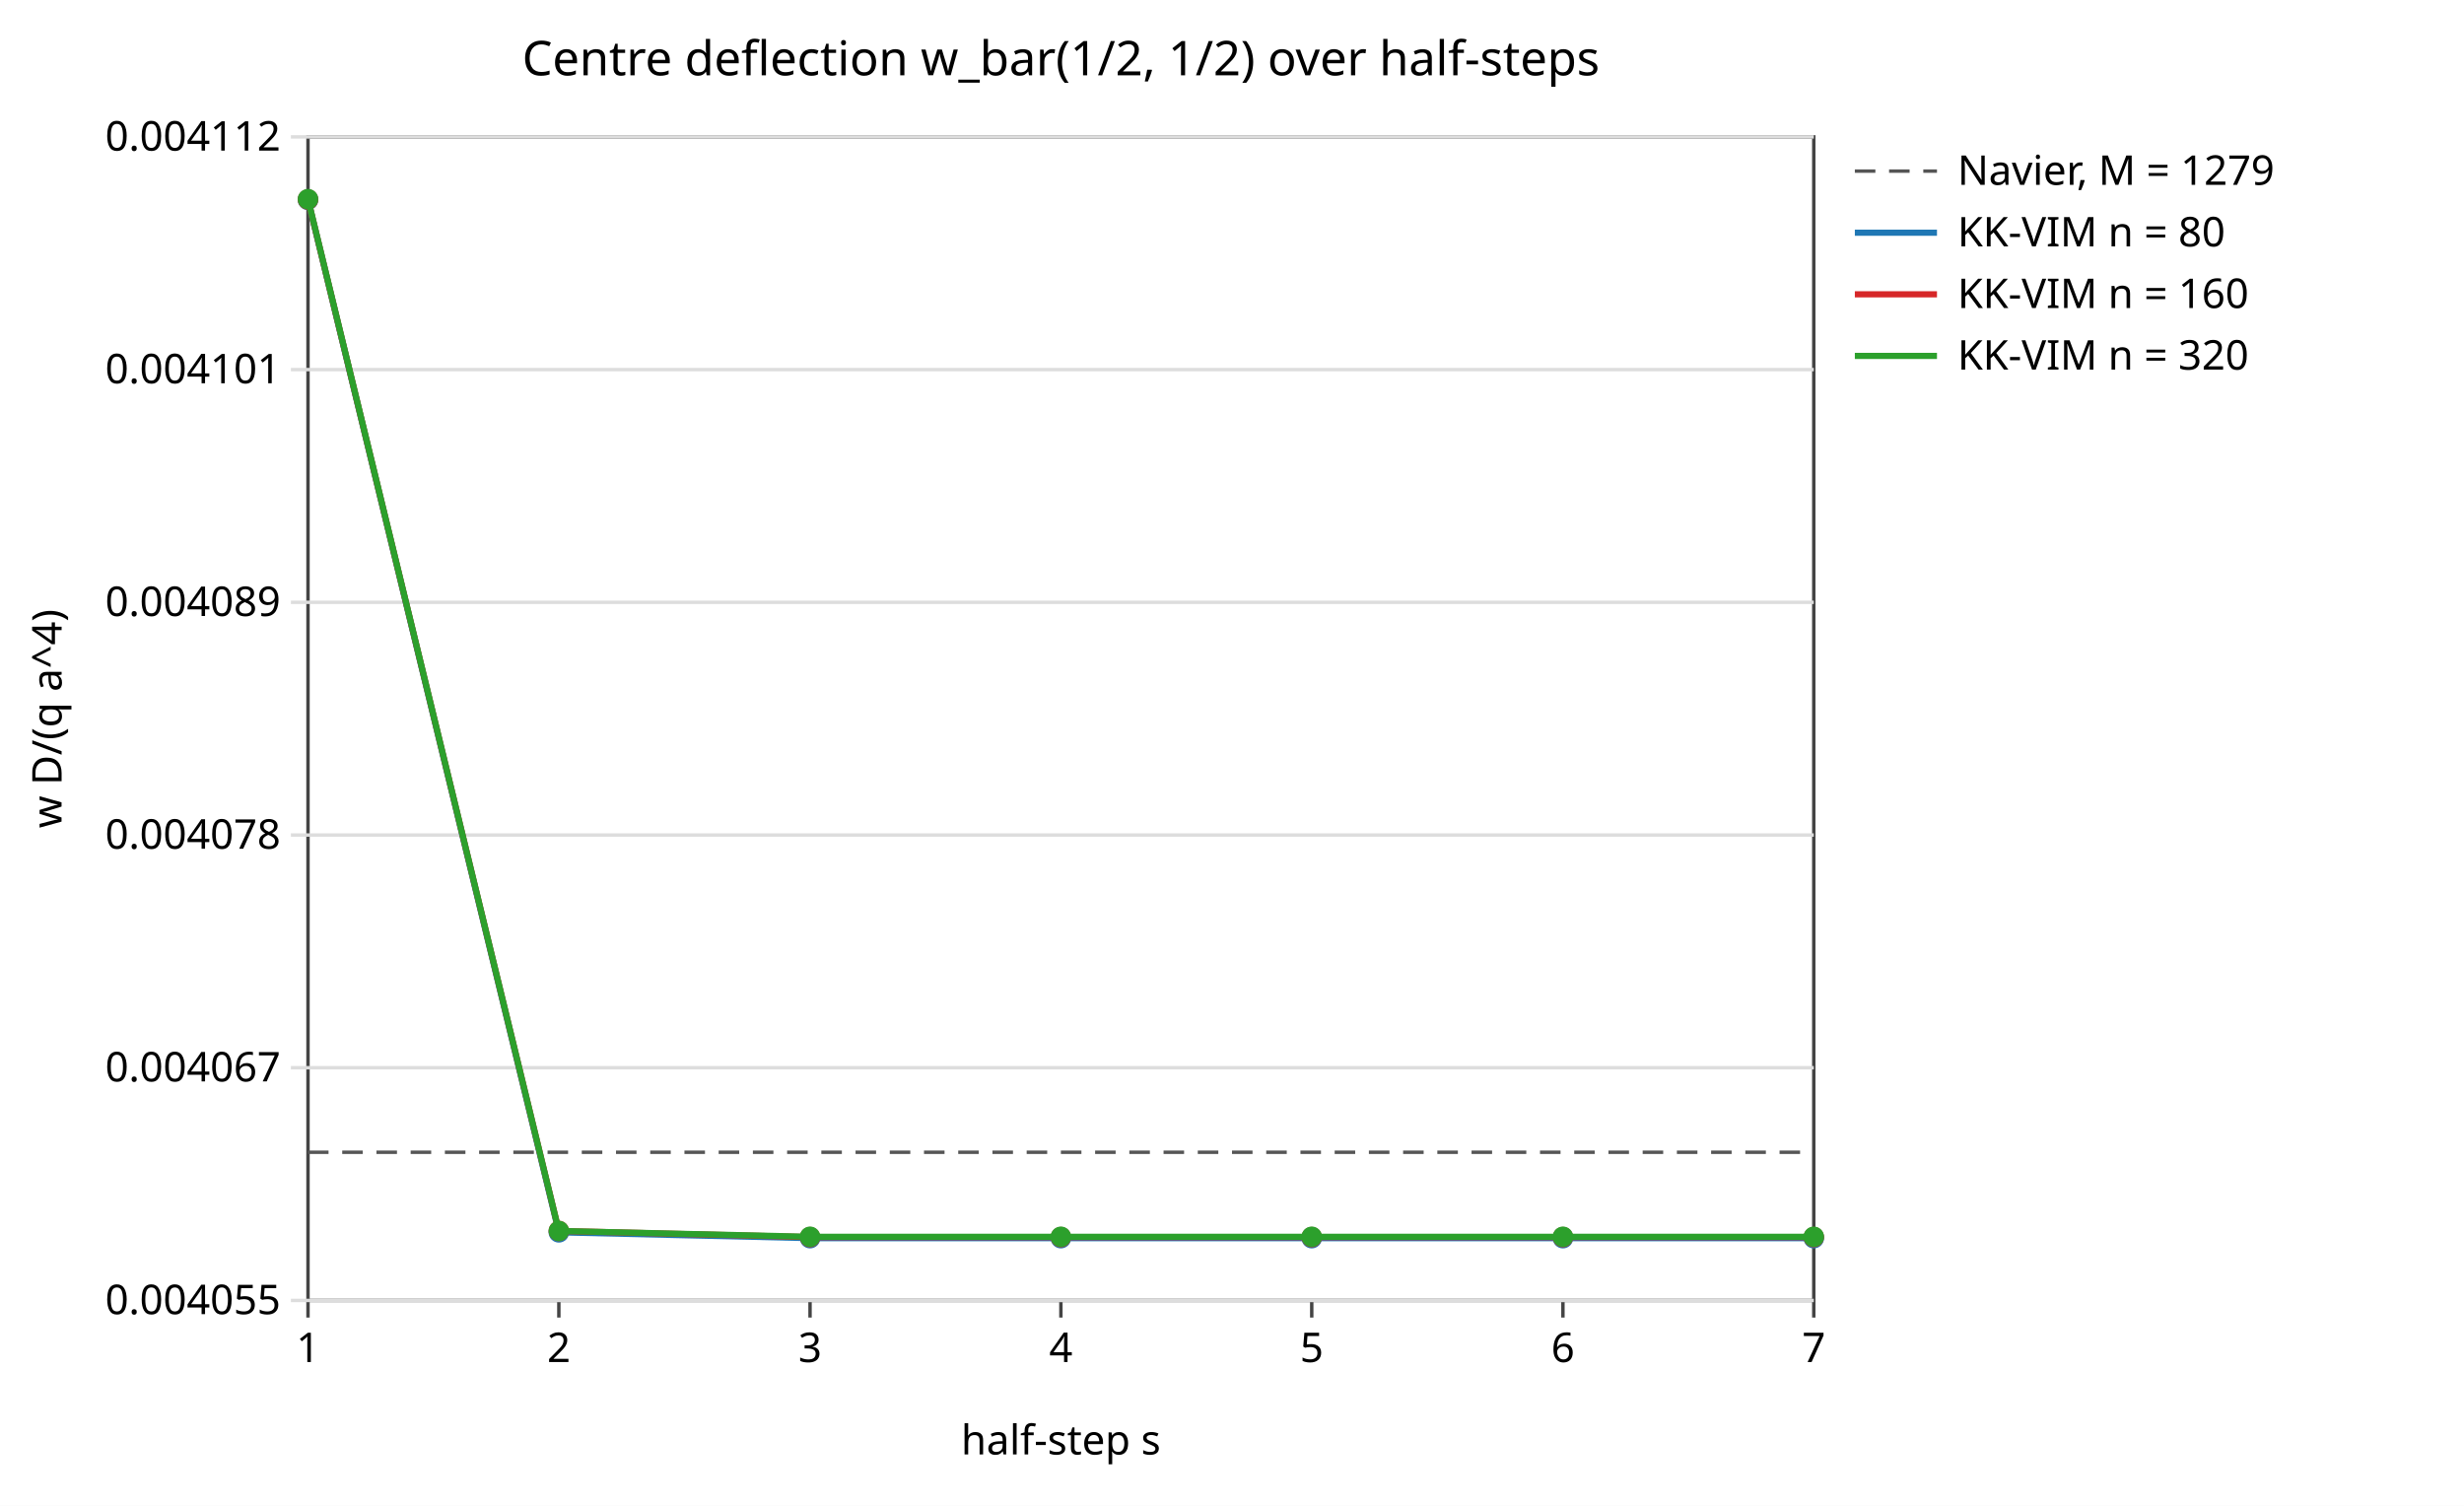
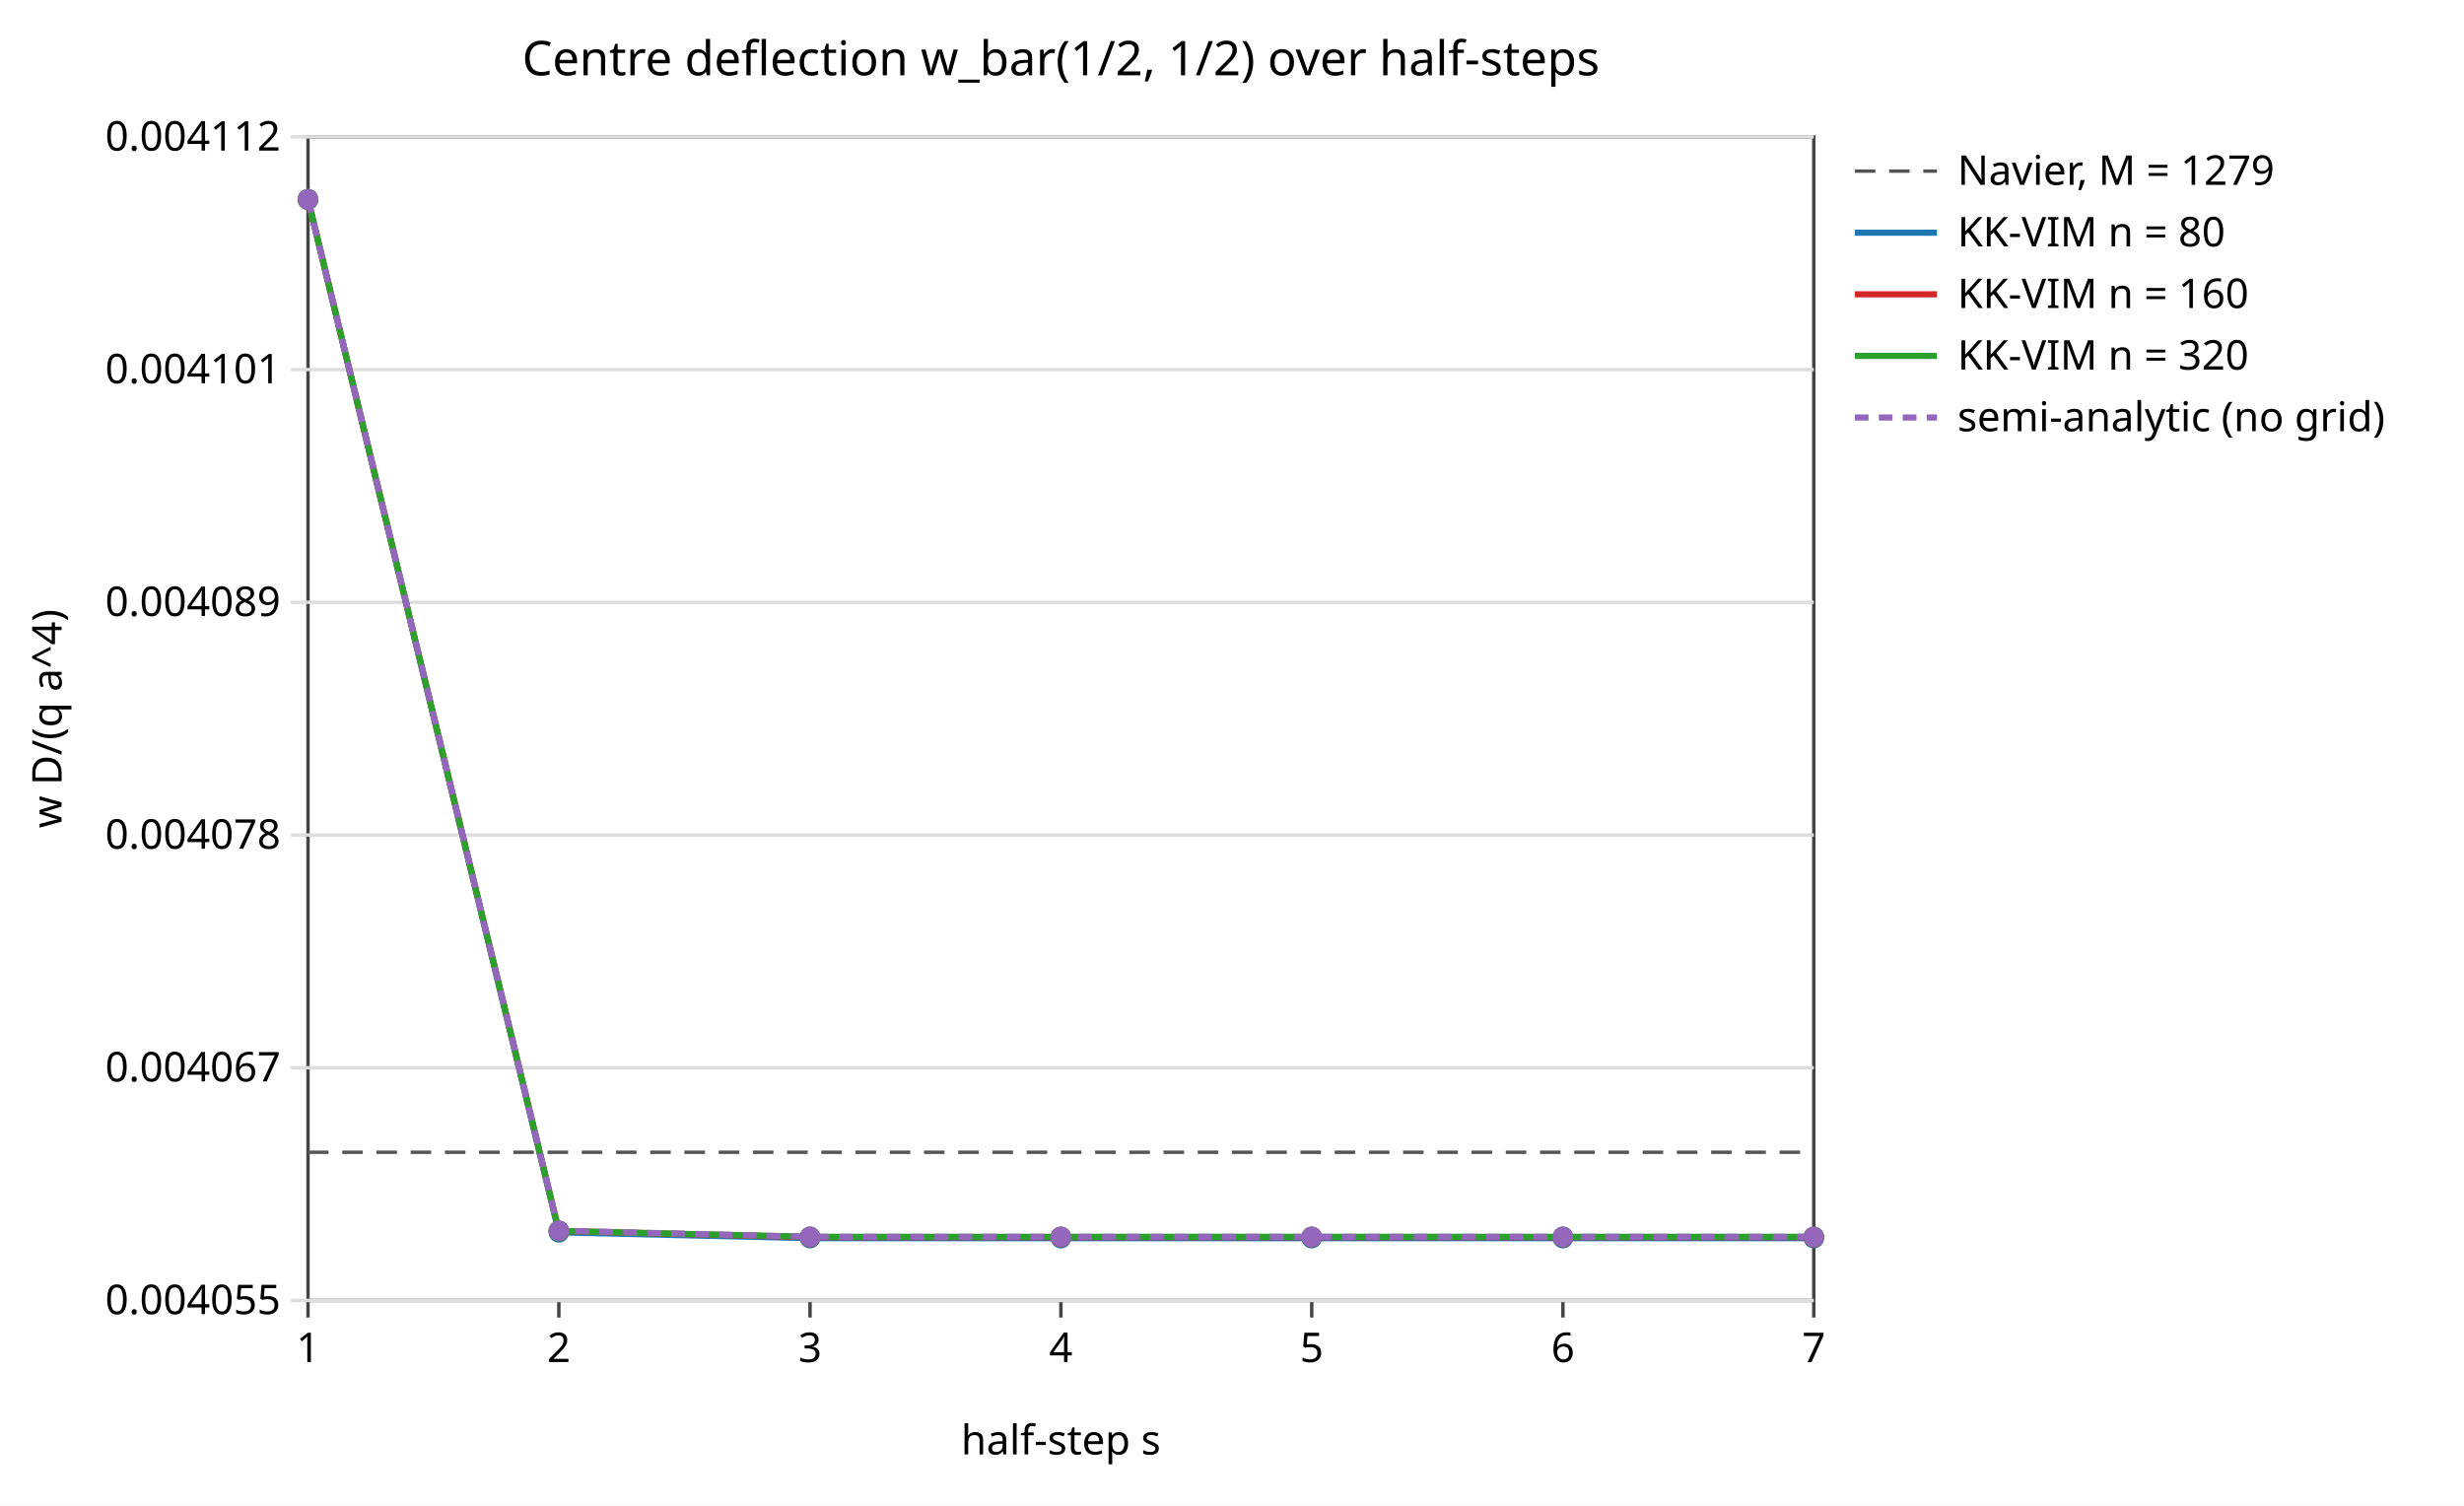
<svg xmlns="http://www.w3.org/2000/svg" width="720" height="440" font-family="sans-serif" font-size="12">
  <rect width="100%" height="100%" fill="white" />
  <text x="310.0" y="22" text-anchor="middle" font-size="14">Centre deflection w_bar(1/2, 1/2) over half-steps</text>
  <rect x="90" y="40" width="440" height="340" fill="none" stroke="#444" />
  <line x1="90.0" y1="380" x2="90.0" y2="385" stroke="#444" />
  <text x="90.0" y="398" text-anchor="middle">1</text>
  <line x1="163.3" y1="380" x2="163.3" y2="385" stroke="#444" />
  <text x="163.3" y="398" text-anchor="middle">2</text>
  <line x1="236.7" y1="380" x2="236.7" y2="385" stroke="#444" />
  <text x="236.7" y="398" text-anchor="middle">3</text>
  <line x1="310.0" y1="380" x2="310.0" y2="385" stroke="#444" />
  <text x="310.0" y="398" text-anchor="middle">4</text>
  <line x1="383.3" y1="380" x2="383.3" y2="385" stroke="#444" />
  <text x="383.3" y="398" text-anchor="middle">5</text>
  <line x1="456.7" y1="380" x2="456.7" y2="385" stroke="#444" />
  <text x="456.7" y="398" text-anchor="middle">6</text>
  <line x1="530.0" y1="380" x2="530.0" y2="385" stroke="#444" />
  <text x="530.0" y="398" text-anchor="middle">7</text>
  <line x1="85" y1="380.0" x2="530" y2="380.0" stroke="#ddd" />
  <text x="82" y="384.0" text-anchor="end">0.004055</text>
  <line x1="85" y1="312.0" x2="530" y2="312.0" stroke="#ddd" />
  <text x="82" y="316.0" text-anchor="end">0.004067</text>
  <line x1="85" y1="244.0" x2="530" y2="244.0" stroke="#ddd" />
  <text x="82" y="248.0" text-anchor="end">0.004078</text>
  <line x1="85" y1="176.0" x2="530" y2="176.0" stroke="#ddd" />
  <text x="82" y="180.0" text-anchor="end">0.004089</text>
  <line x1="85" y1="108.0" x2="530" y2="108.0" stroke="#ddd" />
  <text x="82" y="112.0" text-anchor="end">0.004101</text>
  <line x1="85" y1="40.0" x2="530" y2="40.0" stroke="#ddd" />
  <text x="82" y="44.0" text-anchor="end">0.004112</text>
  <text x="310.0" y="425" text-anchor="middle">half-step s</text>
  <text x="18" y="210.0" text-anchor="middle" transform="rotate(-90 18 210.0)">w D/(q a^4)</text>
  <line x1="90" y1="336.7" x2="530" y2="336.7" stroke="#555" stroke-dasharray="6,4" />
  <line x1="542" y1="50" x2="566" y2="50" stroke="#555" stroke-dasharray="6,4" />
  <text x="572" y="54">Navier, M = 1279</text>
  <polyline points="90.0,58.4 163.3,360.1 236.7,361.8 310.0,361.8 383.3,361.8 456.7,361.8 530.0,361.8" fill="none" stroke="#1f77b4" stroke-width="1.8" />
  <circle cx="90.0" cy="58.4" r="3" fill="#1f77b4" />
  <circle cx="163.3" cy="360.1" r="3" fill="#1f77b4" />
  <circle cx="236.7" cy="361.8" r="3" fill="#1f77b4" />
  <circle cx="310.0" cy="361.8" r="3" fill="#1f77b4" />
  <circle cx="383.3" cy="361.8" r="3" fill="#1f77b4" />
  <circle cx="456.7" cy="361.8" r="3" fill="#1f77b4" />
  <circle cx="530.0" cy="361.8" r="3" fill="#1f77b4" />
  <line x1="542" y1="68" x2="566" y2="68" stroke="#1f77b4" stroke-width="1.8" />
  <text x="572" y="72">KK-VIM n = 80</text>
  <polyline points="90.0,58.3 163.3,359.7 236.7,361.5 310.0,361.5 383.3,361.5 456.7,361.5 530.0,361.5" fill="none" stroke="#d62728" stroke-width="1.8" />
  <circle cx="90.0" cy="58.3" r="3" fill="#d62728" />
  <circle cx="163.3" cy="359.7" r="3" fill="#d62728" />
  <circle cx="236.7" cy="361.5" r="3" fill="#d62728" />
  <circle cx="310.0" cy="361.5" r="3" fill="#d62728" />
  <circle cx="383.3" cy="361.5" r="3" fill="#d62728" />
  <circle cx="456.7" cy="361.5" r="3" fill="#d62728" />
  <circle cx="530.0" cy="361.5" r="3" fill="#d62728" />
  <line x1="542" y1="86" x2="566" y2="86" stroke="#d62728" stroke-width="1.8" />
  <text x="572" y="90">KK-VIM n = 160</text>
  <polyline points="90.0,58.2 163.3,359.7 236.7,361.4 310.0,361.4 383.3,361.4 456.7,361.4 530.0,361.4" fill="none" stroke="#2ca02c" stroke-width="1.8" />
  <circle cx="90.0" cy="58.2" r="3" fill="#2ca02c" />
  <circle cx="163.3" cy="359.7" r="3" fill="#2ca02c" />
  <circle cx="236.7" cy="361.4" r="3" fill="#2ca02c" />
  <circle cx="310.0" cy="361.4" r="3" fill="#2ca02c" />
  <circle cx="383.3" cy="361.4" r="3" fill="#2ca02c" />
  <circle cx="456.7" cy="361.4" r="3" fill="#2ca02c" />
  <circle cx="530.0" cy="361.4" r="3" fill="#2ca02c" />
  <line x1="542" y1="104" x2="566" y2="104" stroke="#2ca02c" stroke-width="1.8" />
  <text x="572" y="108">KK-VIM n = 320</text>
+   <polyline points="90.0,58.2 163.3,359.6 236.7,361.4 310.0,361.4 383.3,361.4 456.7,361.4 530.0,361.4" fill="none" stroke="#9467bd" stroke-width="1.8" stroke-dasharray="4,3" />
+   <circle cx="90.0" cy="58.2" r="3" fill="#9467bd" />
+   <circle cx="163.3" cy="359.6" r="3" fill="#9467bd" />
+   <circle cx="236.7" cy="361.4" r="3" fill="#9467bd" />
+   <circle cx="310.0" cy="361.4" r="3" fill="#9467bd" />
+   <circle cx="383.3" cy="361.4" r="3" fill="#9467bd" />
+   <circle cx="456.7" cy="361.4" r="3" fill="#9467bd" />
+   <circle cx="530.0" cy="361.4" r="3" fill="#9467bd" />
+   <line x1="542" y1="122" x2="566" y2="122" stroke="#9467bd" stroke-width="1.8" stroke-dasharray="4,3" />
+   <text x="572" y="126">semi-analytic (no grid)</text>
</svg>
